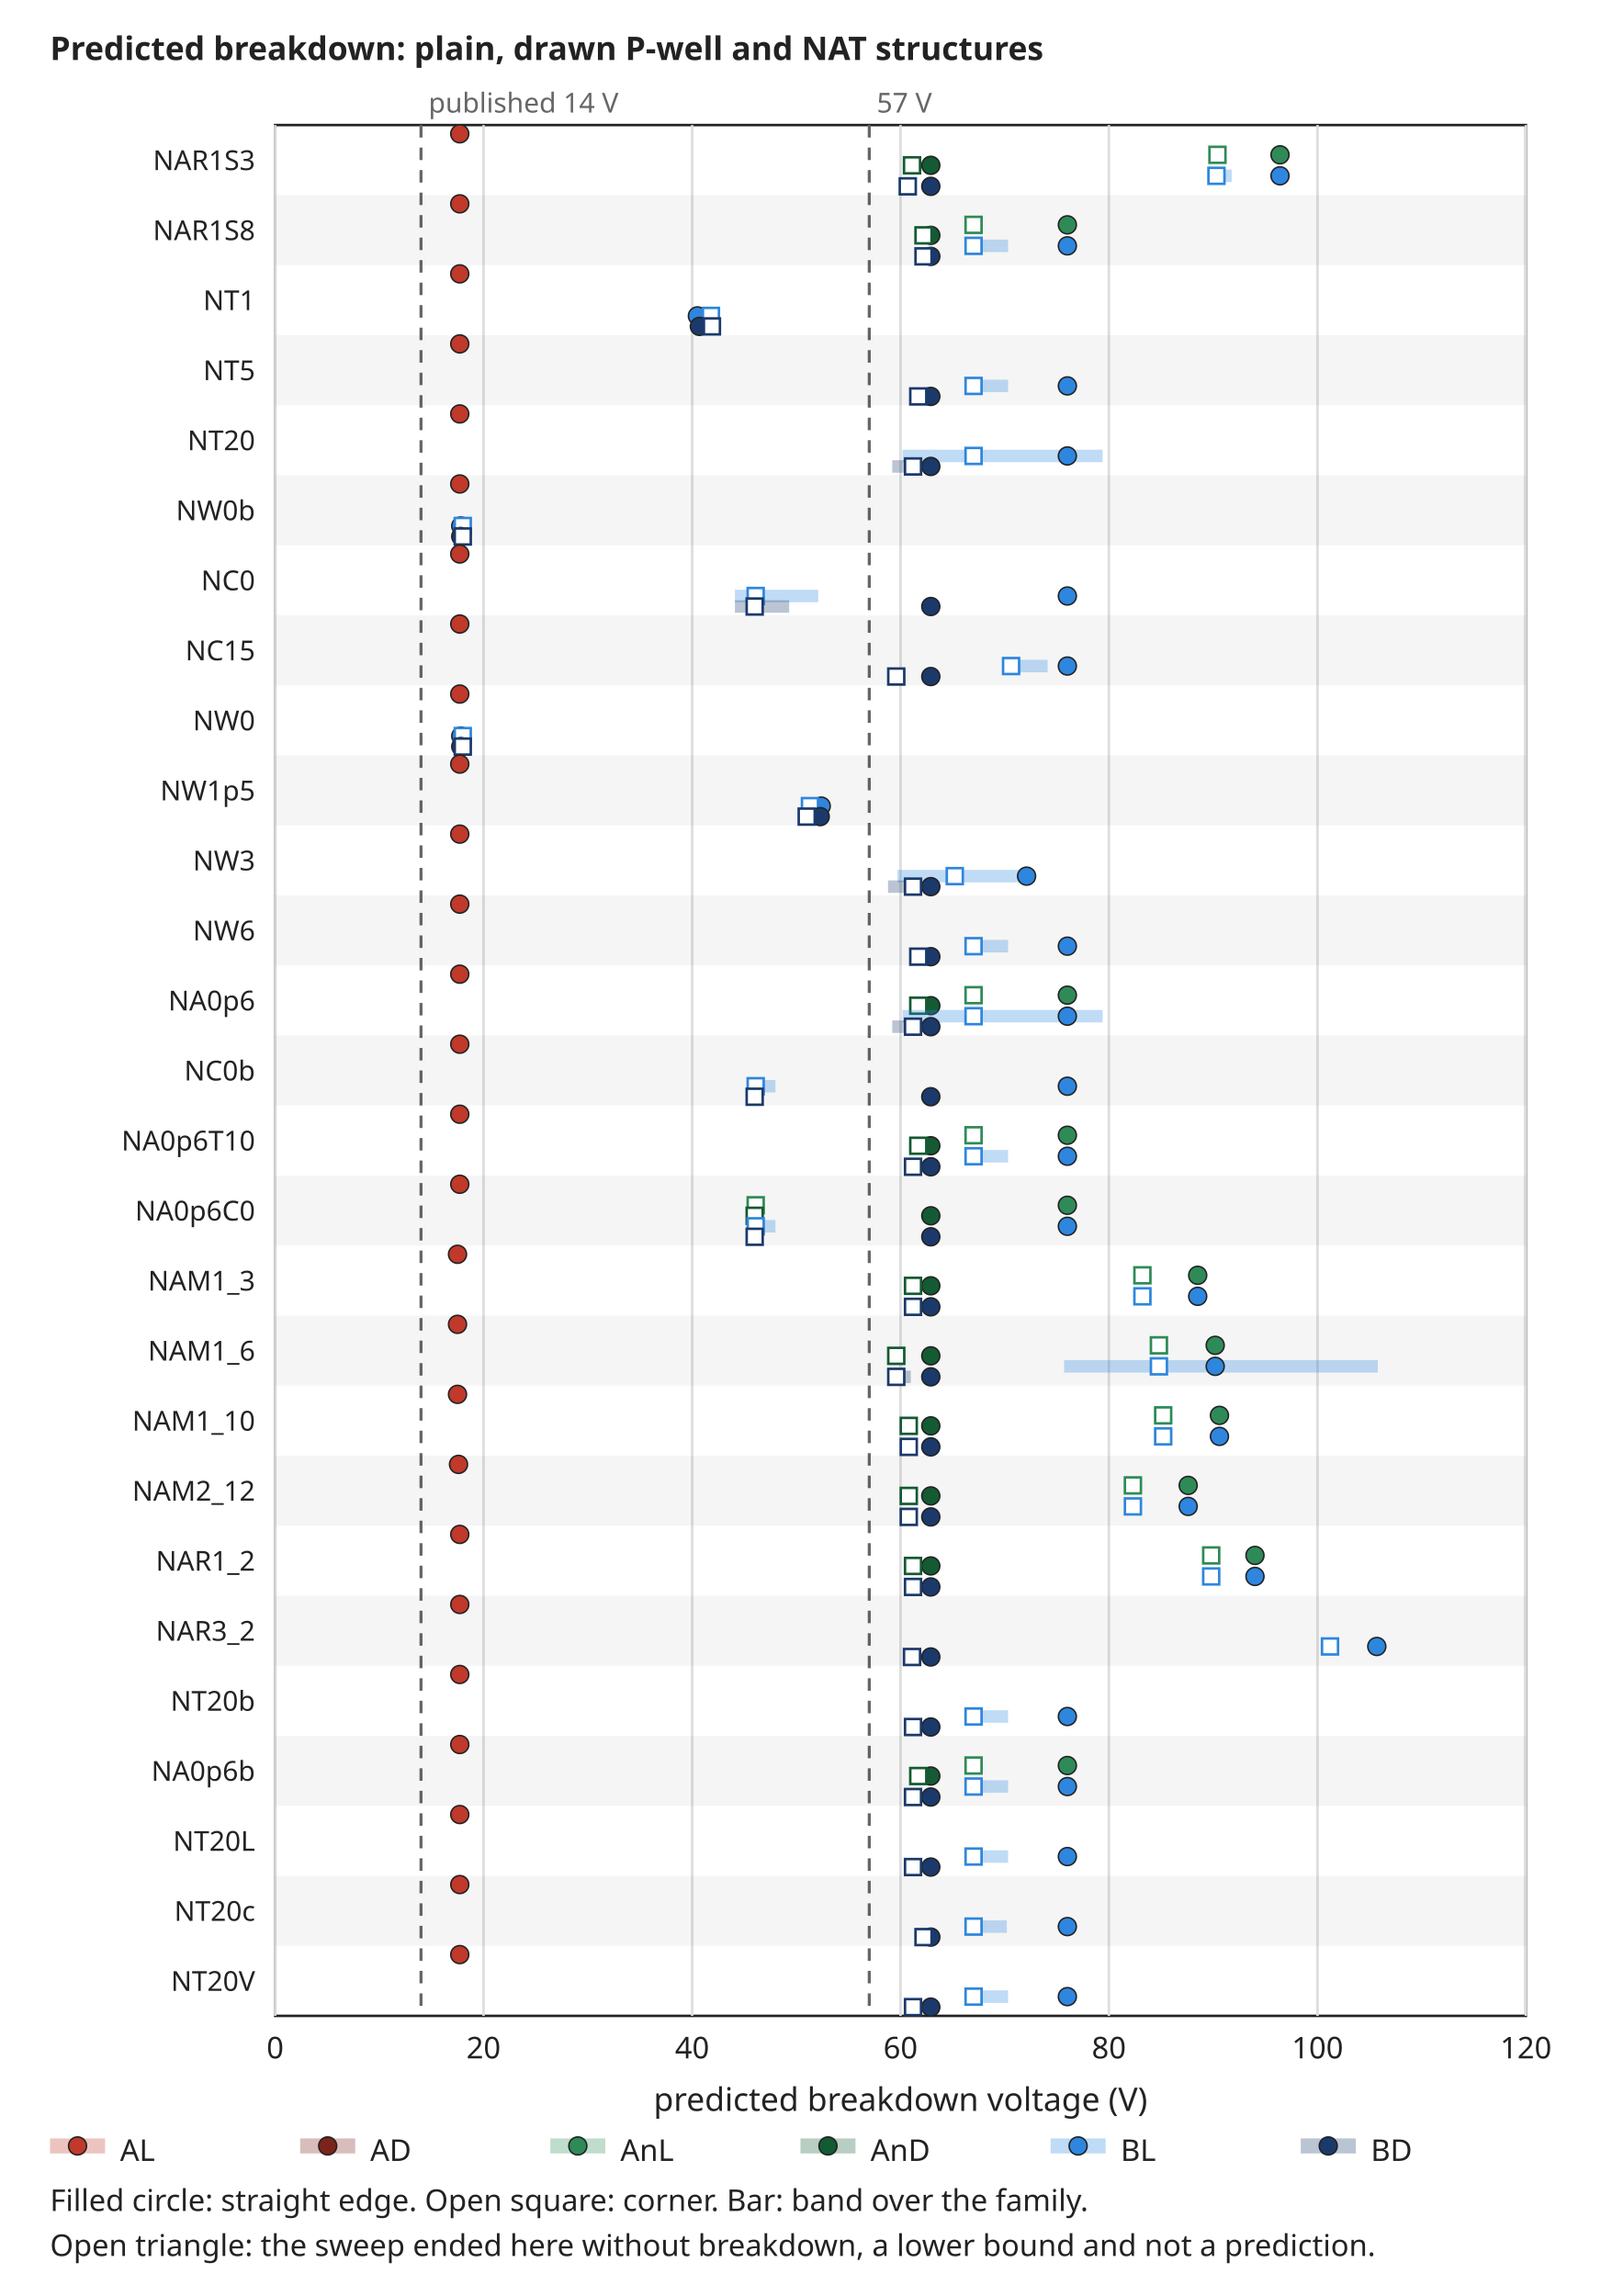
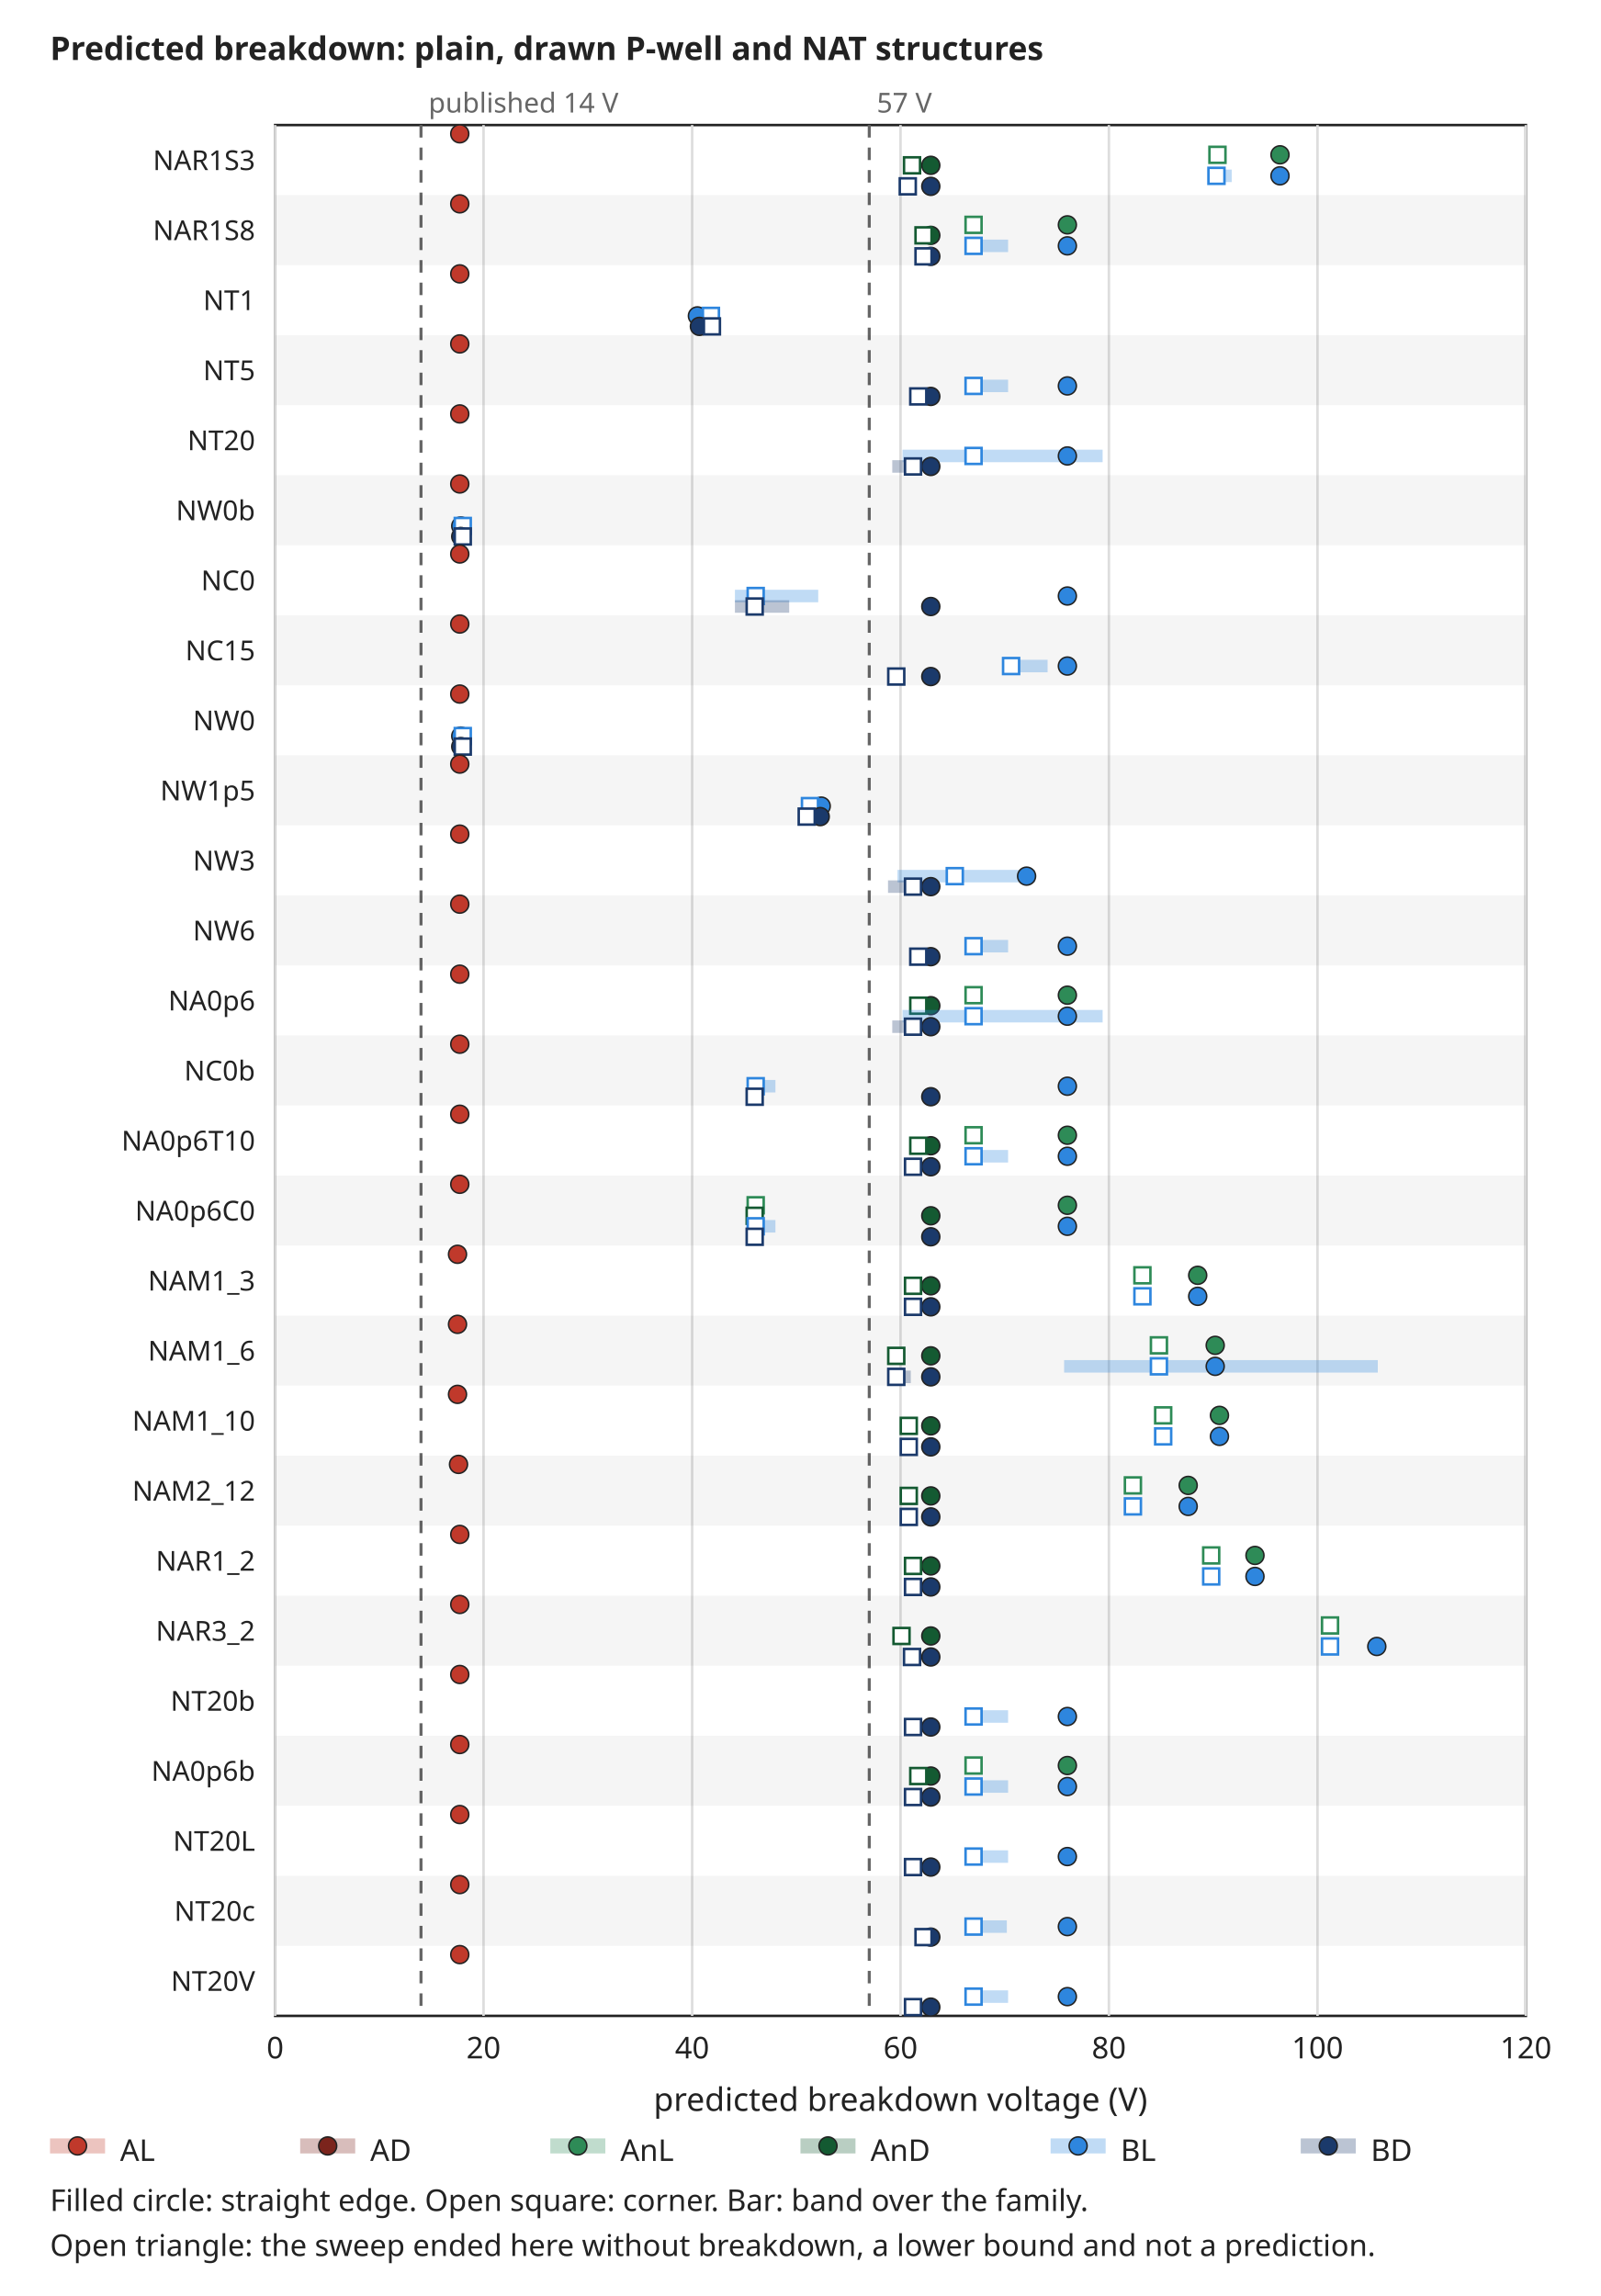
<svg xmlns="http://www.w3.org/2000/svg" width="640" height="918" viewBox="0 0 640 918" font-family="sans-serif" font-size="13">
  <rect width="640" height="918" fill="white" />
  <text x="20" y="24" text-anchor="start" font-size="13" font-weight="bold" fill="#222222">Predicted breakdown: plain, drawn P-well and NAT structures</text>
  <rect x="110" y="50" width="500" height="756" rx="0" fill="none" stroke="#222222" />
  <line x1="110.0" y1="50" x2="110.0" y2="806" stroke="#dddddd" stroke-width="1" />
  <text x="110.0" y="823" text-anchor="middle" font-size="12" font-weight="normal" fill="#222222">0</text>
  <line x1="193.3" y1="50" x2="193.3" y2="806" stroke="#dddddd" stroke-width="1" />
  <text x="193.3" y="823" text-anchor="middle" font-size="12" font-weight="normal" fill="#222222">20</text>
  <line x1="276.7" y1="50" x2="276.7" y2="806" stroke="#dddddd" stroke-width="1" />
  <text x="276.7" y="823" text-anchor="middle" font-size="12" font-weight="normal" fill="#222222">40</text>
  <line x1="360.0" y1="50" x2="360.0" y2="806" stroke="#dddddd" stroke-width="1" />
  <text x="360.0" y="823" text-anchor="middle" font-size="12" font-weight="normal" fill="#222222">60</text>
  <line x1="443.3" y1="50" x2="443.3" y2="806" stroke="#dddddd" stroke-width="1" />
  <text x="443.3" y="823" text-anchor="middle" font-size="12" font-weight="normal" fill="#222222">80</text>
  <line x1="526.7" y1="50" x2="526.7" y2="806" stroke="#dddddd" stroke-width="1" />
  <text x="526.7" y="823" text-anchor="middle" font-size="12" font-weight="normal" fill="#222222">100</text>
  <line x1="610.0" y1="50" x2="610.0" y2="806" stroke="#dddddd" stroke-width="1" />
  <text x="610.0" y="823" text-anchor="middle" font-size="12" font-weight="normal" fill="#222222">120</text>
  <text x="360.0" y="844" text-anchor="middle" font-size="13" font-weight="normal" fill="#222222">predicted breakdown voltage (V)</text>
  <text x="60" y="428.0" text-anchor="middle" font-size="13" font-weight="normal" fill="#222222" transform="rotate(-90 60 428.0)" />
  <line x1="168.3" y1="50" x2="168.3" y2="806" stroke="#666666" stroke-width="1.2" stroke-dasharray="5 4" />
  <text x="171.3" y="45" text-anchor="start" font-size="11" font-weight="normal" fill="#666666">published 14 V</text>
  <line x1="347.5" y1="50" x2="347.5" y2="806" stroke="#666666" stroke-width="1.2" stroke-dasharray="5 4" />
  <text x="350.5" y="45" text-anchor="start" font-size="11" font-weight="normal" fill="#666666">57 V</text>
  <text x="102" y="68.0" text-anchor="end" font-size="11" font-weight="normal" fill="#222222">NAR1S3</text>
  <rect x="183.8" y="51.0" width="1" height="5" rx="0" fill="#c0392b" stroke="none" fill-opacity="0.3" />
  <circle cx="183.8" cy="53.5" r="3.6" fill="#c0392b" stroke="#222222" stroke-width="0.6" />
  <rect x="486.7" y="59.4" width="1" height="5" rx="0" fill="#2e8b57" stroke="none" fill-opacity="0.3" />
  <circle cx="511.7" cy="61.9" r="3.6" fill="#2e8b57" stroke="#222222" stroke-width="0.6" />
  <rect x="483.5" y="58.7" width="6.4" height="6.4" rx="0" fill="white" stroke="#2e8b57" />
  <rect x="364.6" y="63.6" width="1" height="5" rx="0" fill="#145a32" stroke="none" fill-opacity="0.3" />
  <circle cx="372.1" cy="66.1" r="3.6" fill="#145a32" stroke="#222222" stroke-width="0.6" />
  <rect x="361.4" y="62.9" width="6.4" height="6.4" rx="0" fill="white" stroke="#145a32" />
  <rect x="486.2" y="67.8" width="6.2" height="5" rx="0" fill="#2e86de" stroke="none" fill-opacity="0.3" />
  <circle cx="511.7" cy="70.3" r="3.6" fill="#2e86de" stroke="#222222" stroke-width="0.6" />
  <rect x="483.1" y="67.1" width="6.4" height="6.4" rx="0" fill="white" stroke="#2e86de" />
  <rect x="362.9" y="72.0" width="1" height="5" rx="0" fill="#1b3a6b" stroke="none" fill-opacity="0.3" />
  <circle cx="372.1" cy="74.5" r="3.6" fill="#1b3a6b" stroke="#222222" stroke-width="0.6" />
  <rect x="359.7" y="71.3" width="6.4" height="6.4" rx="0" fill="white" stroke="#1b3a6b" />
  <rect x="110" y="78.0" width="500" height="28" rx="0" fill="#000000" stroke="none" fill-opacity="0.04" />
  <text x="102" y="96.0" text-anchor="end" font-size="11" font-weight="normal" fill="#222222">NAR1S8</text>
  <rect x="183.8" y="79.0" width="1" height="5" rx="0" fill="#c0392b" stroke="none" fill-opacity="0.3" />
  <circle cx="183.8" cy="81.5" r="3.6" fill="#c0392b" stroke="#222222" stroke-width="0.6" />
  <rect x="389.2" y="87.4" width="1" height="5" rx="0" fill="#2e8b57" stroke="none" fill-opacity="0.3" />
  <circle cx="426.7" cy="89.9" r="3.6" fill="#2e8b57" stroke="#222222" stroke-width="0.6" />
  <rect x="386.0" y="86.7" width="6.4" height="6.4" rx="0" fill="white" stroke="#2e8b57" />
  <rect x="369.2" y="91.6" width="1" height="5" rx="0" fill="#145a32" stroke="none" fill-opacity="0.3" />
  <circle cx="372.1" cy="94.1" r="3.6" fill="#145a32" stroke="#222222" stroke-width="0.6" />
  <rect x="366.0" y="90.9" width="6.4" height="6.4" rx="0" fill="white" stroke="#145a32" />
  <rect x="389.2" y="95.8" width="13.8" height="5" rx="0" fill="#2e86de" stroke="none" fill-opacity="0.3" />
  <circle cx="426.7" cy="98.3" r="3.6" fill="#2e86de" stroke="#222222" stroke-width="0.6" />
  <rect x="386.0" y="95.1" width="6.4" height="6.4" rx="0" fill="white" stroke="#2e86de" />
  <rect x="369.2" y="100.0" width="1" height="5" rx="0" fill="#1b3a6b" stroke="none" fill-opacity="0.3" />
  <circle cx="372.1" cy="102.5" r="3.6" fill="#1b3a6b" stroke="#222222" stroke-width="0.6" />
  <rect x="366.0" y="99.3" width="6.4" height="6.4" rx="0" fill="white" stroke="#1b3a6b" />
  <text x="102" y="124.0" text-anchor="end" font-size="11" font-weight="normal" fill="#222222">NT1</text>
  <rect x="183.8" y="107.0" width="1" height="5" rx="0" fill="#c0392b" stroke="none" fill-opacity="0.3" />
  <circle cx="183.8" cy="109.5" r="3.6" fill="#c0392b" stroke="#222222" stroke-width="0.6" />
  <rect x="275.8" y="123.8" width="2.9" height="5" rx="0" fill="#2e86de" stroke="none" fill-opacity="0.3" />
  <circle cx="278.8" cy="126.3" r="3.6" fill="#2e86de" stroke="#222222" stroke-width="0.6" />
  <rect x="281.0" y="123.1" width="6.4" height="6.4" rx="0" fill="white" stroke="#2e86de" />
  <rect x="279.6" y="128.0" width="1" height="5" rx="0" fill="#1b3a6b" stroke="none" fill-opacity="0.3" />
  <circle cx="279.6" cy="130.5" r="3.6" fill="#1b3a6b" stroke="#222222" stroke-width="0.6" />
  <rect x="281.4" y="127.3" width="6.4" height="6.4" rx="0" fill="white" stroke="#1b3a6b" />
  <rect x="110" y="134.0" width="500" height="28" rx="0" fill="#000000" stroke="none" fill-opacity="0.04" />
  <text x="102" y="152.0" text-anchor="end" font-size="11" font-weight="normal" fill="#222222">NT5</text>
  <rect x="183.8" y="135.0" width="1" height="5" rx="0" fill="#c0392b" stroke="none" fill-opacity="0.3" />
  <circle cx="183.8" cy="137.5" r="3.6" fill="#c0392b" stroke="#222222" stroke-width="0.6" />
  <rect x="389.2" y="151.8" width="13.8" height="5" rx="0" fill="#2e86de" stroke="none" fill-opacity="0.3" />
  <circle cx="426.7" cy="154.3" r="3.6" fill="#2e86de" stroke="#222222" stroke-width="0.6" />
  <rect x="386.0" y="151.1" width="6.4" height="6.4" rx="0" fill="white" stroke="#2e86de" />
  <rect x="367.1" y="156.0" width="1" height="5" rx="0" fill="#1b3a6b" stroke="none" fill-opacity="0.3" />
  <circle cx="372.1" cy="158.5" r="3.6" fill="#1b3a6b" stroke="#222222" stroke-width="0.6" />
  <rect x="363.9" y="155.3" width="6.4" height="6.4" rx="0" fill="white" stroke="#1b3a6b" />
  <text x="102" y="180.0" text-anchor="end" font-size="11" font-weight="normal" fill="#222222">NT20</text>
  <rect x="183.8" y="163.0" width="1" height="5" rx="0" fill="#c0392b" stroke="none" fill-opacity="0.3" />
  <circle cx="183.8" cy="165.5" r="3.6" fill="#c0392b" stroke="#222222" stroke-width="0.6" />
  <rect x="360.8" y="179.8" width="80.0" height="5" rx="0" fill="#2e86de" stroke="none" fill-opacity="0.3" />
  <circle cx="426.7" cy="182.3" r="3.6" fill="#2e86de" stroke="#222222" stroke-width="0.6" />
  <rect x="386.0" y="179.1" width="6.4" height="6.4" rx="0" fill="white" stroke="#2e86de" />
  <rect x="356.7" y="184.0" width="8.3" height="5" rx="0" fill="#1b3a6b" stroke="none" fill-opacity="0.3" />
  <circle cx="372.1" cy="186.5" r="3.6" fill="#1b3a6b" stroke="#222222" stroke-width="0.6" />
  <rect x="361.8" y="183.3" width="6.4" height="6.4" rx="0" fill="white" stroke="#1b3a6b" />
  <rect x="110" y="190.0" width="500" height="28" rx="0" fill="#000000" stroke="none" fill-opacity="0.04" />
  <text x="102" y="208.0" text-anchor="end" font-size="11" font-weight="normal" fill="#222222">NW0b</text>
  <rect x="183.8" y="191.0" width="1" height="5" rx="0" fill="#c0392b" stroke="none" fill-opacity="0.3" />
  <circle cx="183.8" cy="193.5" r="3.6" fill="#c0392b" stroke="#222222" stroke-width="0.6" />
  <rect x="183.8" y="207.8" width="1" height="5" rx="0" fill="#2e86de" stroke="none" fill-opacity="0.3" />
  <circle cx="184.2" cy="210.3" r="3.6" fill="#2e86de" stroke="#222222" stroke-width="0.6" />
  <rect x="181.8" y="207.1" width="6.4" height="6.4" rx="0" fill="white" stroke="#2e86de" />
  <rect x="184.2" y="212.0" width="1" height="5" rx="0" fill="#1b3a6b" stroke="none" fill-opacity="0.3" />
  <circle cx="184.2" cy="214.5" r="3.6" fill="#1b3a6b" stroke="#222222" stroke-width="0.6" />
  <rect x="181.8" y="211.3" width="6.4" height="6.4" rx="0" fill="white" stroke="#1b3a6b" />
  <text x="102" y="236.0" text-anchor="end" font-size="11" font-weight="normal" fill="#222222">NC0</text>
  <rect x="183.8" y="219.0" width="1" height="5" rx="0" fill="#c0392b" stroke="none" fill-opacity="0.3" />
  <circle cx="183.8" cy="221.5" r="3.6" fill="#c0392b" stroke="#222222" stroke-width="0.6" />
  <rect x="293.8" y="235.8" width="33.3" height="5" rx="0" fill="#2e86de" stroke="none" fill-opacity="0.3" />
  <circle cx="426.7" cy="238.3" r="3.6" fill="#2e86de" stroke="#222222" stroke-width="0.6" />
  <rect x="298.9" y="235.1" width="6.4" height="6.4" rx="0" fill="white" stroke="#2e86de" />
  <rect x="293.8" y="240.0" width="21.7" height="5" rx="0" fill="#1b3a6b" stroke="none" fill-opacity="0.3" />
  <circle cx="372.1" cy="242.5" r="3.6" fill="#1b3a6b" stroke="#222222" stroke-width="0.6" />
  <rect x="298.5" y="239.3" width="6.4" height="6.4" rx="0" fill="white" stroke="#1b3a6b" />
  <rect x="110" y="246.0" width="500" height="28" rx="0" fill="#000000" stroke="none" fill-opacity="0.04" />
  <text x="102" y="264.0" text-anchor="end" font-size="11" font-weight="normal" fill="#222222">NC15</text>
  <rect x="183.8" y="247.0" width="1" height="5" rx="0" fill="#c0392b" stroke="none" fill-opacity="0.3" />
  <circle cx="183.8" cy="249.5" r="3.6" fill="#c0392b" stroke="#222222" stroke-width="0.6" />
  <rect x="404.2" y="263.8" width="14.6" height="5" rx="0" fill="#2e86de" stroke="none" fill-opacity="0.3" />
  <circle cx="426.7" cy="266.3" r="3.6" fill="#2e86de" stroke="#222222" stroke-width="0.6" />
  <rect x="401.0" y="263.1" width="6.4" height="6.4" rx="0" fill="white" stroke="#2e86de" />
  <rect x="358.3" y="268.0" width="1" height="5" rx="0" fill="#1b3a6b" stroke="none" fill-opacity="0.3" />
  <circle cx="372.1" cy="270.5" r="3.6" fill="#1b3a6b" stroke="#222222" stroke-width="0.6" />
  <rect x="355.1" y="267.3" width="6.4" height="6.4" rx="0" fill="white" stroke="#1b3a6b" />
  <text x="102" y="292.0" text-anchor="end" font-size="11" font-weight="normal" fill="#222222">NW0</text>
  <rect x="183.8" y="275.0" width="1" height="5" rx="0" fill="#c0392b" stroke="none" fill-opacity="0.3" />
  <circle cx="183.8" cy="277.5" r="3.6" fill="#c0392b" stroke="#222222" stroke-width="0.6" />
  <rect x="183.8" y="291.8" width="1" height="5" rx="0" fill="#2e86de" stroke="none" fill-opacity="0.3" />
  <circle cx="184.2" cy="294.3" r="3.6" fill="#2e86de" stroke="#222222" stroke-width="0.6" />
  <rect x="181.8" y="291.1" width="6.4" height="6.4" rx="0" fill="white" stroke="#2e86de" />
  <rect x="184.2" y="296.0" width="1" height="5" rx="0" fill="#1b3a6b" stroke="none" fill-opacity="0.3" />
  <circle cx="184.2" cy="298.5" r="3.6" fill="#1b3a6b" stroke="#222222" stroke-width="0.6" />
  <rect x="181.8" y="295.3" width="6.4" height="6.4" rx="0" fill="white" stroke="#1b3a6b" />
  <rect x="110" y="302.0" width="500" height="28" rx="0" fill="#000000" stroke="none" fill-opacity="0.04" />
  <text x="102" y="320.0" text-anchor="end" font-size="11" font-weight="normal" fill="#222222">NW1p5</text>
  <rect x="183.8" y="303.0" width="1" height="5" rx="0" fill="#c0392b" stroke="none" fill-opacity="0.3" />
  <circle cx="183.8" cy="305.5" r="3.6" fill="#c0392b" stroke="#222222" stroke-width="0.6" />
  <rect x="323.8" y="319.8" width="2.5" height="5" rx="0" fill="#2e86de" stroke="none" fill-opacity="0.3" />
  <circle cx="328.3" cy="322.3" r="3.6" fill="#2e86de" stroke="#222222" stroke-width="0.6" />
  <rect x="320.6" y="319.1" width="6.4" height="6.4" rx="0" fill="white" stroke="#2e86de" />
  <rect x="322.5" y="324.0" width="1" height="5" rx="0" fill="#1b3a6b" stroke="none" fill-opacity="0.3" />
  <circle cx="327.9" cy="326.5" r="3.6" fill="#1b3a6b" stroke="#222222" stroke-width="0.6" />
  <rect x="319.3" y="323.3" width="6.4" height="6.4" rx="0" fill="white" stroke="#1b3a6b" />
  <text x="102" y="348.0" text-anchor="end" font-size="11" font-weight="normal" fill="#222222">NW3</text>
  <rect x="183.8" y="331.0" width="1" height="5" rx="0" fill="#c0392b" stroke="none" fill-opacity="0.3" />
  <circle cx="183.8" cy="333.5" r="3.6" fill="#c0392b" stroke="#222222" stroke-width="0.6" />
  <rect x="358.8" y="347.8" width="55.0" height="5" rx="0" fill="#2e86de" stroke="none" fill-opacity="0.3" />
  <circle cx="410.4" cy="350.3" r="3.6" fill="#2e86de" stroke="#222222" stroke-width="0.6" />
  <rect x="378.5" y="347.1" width="6.4" height="6.4" rx="0" fill="white" stroke="#2e86de" />
  <rect x="355.0" y="352.0" width="10.0" height="5" rx="0" fill="#1b3a6b" stroke="none" fill-opacity="0.3" />
  <circle cx="372.1" cy="354.5" r="3.6" fill="#1b3a6b" stroke="#222222" stroke-width="0.6" />
  <rect x="361.8" y="351.3" width="6.4" height="6.4" rx="0" fill="white" stroke="#1b3a6b" />
  <rect x="110" y="358.0" width="500" height="28" rx="0" fill="#000000" stroke="none" fill-opacity="0.04" />
  <text x="102" y="376.0" text-anchor="end" font-size="11" font-weight="normal" fill="#222222">NW6</text>
  <rect x="183.8" y="359.0" width="1" height="5" rx="0" fill="#c0392b" stroke="none" fill-opacity="0.3" />
  <circle cx="183.8" cy="361.5" r="3.6" fill="#c0392b" stroke="#222222" stroke-width="0.6" />
  <rect x="389.2" y="375.8" width="13.8" height="5" rx="0" fill="#2e86de" stroke="none" fill-opacity="0.3" />
  <circle cx="426.7" cy="378.3" r="3.6" fill="#2e86de" stroke="#222222" stroke-width="0.6" />
  <rect x="386.0" y="375.1" width="6.4" height="6.4" rx="0" fill="white" stroke="#2e86de" />
  <rect x="367.1" y="380.0" width="1" height="5" rx="0" fill="#1b3a6b" stroke="none" fill-opacity="0.3" />
  <circle cx="372.1" cy="382.5" r="3.6" fill="#1b3a6b" stroke="#222222" stroke-width="0.6" />
  <rect x="363.9" y="379.3" width="6.4" height="6.4" rx="0" fill="white" stroke="#1b3a6b" />
  <text x="102" y="404.0" text-anchor="end" font-size="11" font-weight="normal" fill="#222222">NA0p6</text>
  <rect x="183.8" y="387.0" width="1" height="5" rx="0" fill="#c0392b" stroke="none" fill-opacity="0.3" />
  <circle cx="183.8" cy="389.5" r="3.6" fill="#c0392b" stroke="#222222" stroke-width="0.6" />
  <rect x="389.2" y="395.4" width="1" height="5" rx="0" fill="#2e8b57" stroke="none" fill-opacity="0.3" />
  <circle cx="426.7" cy="397.9" r="3.6" fill="#2e8b57" stroke="#222222" stroke-width="0.6" />
  <rect x="386.0" y="394.7" width="6.4" height="6.4" rx="0" fill="white" stroke="#2e8b57" />
  <rect x="367.1" y="399.6" width="1" height="5" rx="0" fill="#145a32" stroke="none" fill-opacity="0.3" />
  <circle cx="372.1" cy="402.1" r="3.6" fill="#145a32" stroke="#222222" stroke-width="0.6" />
  <rect x="363.9" y="398.9" width="6.4" height="6.4" rx="0" fill="white" stroke="#145a32" />
  <rect x="360.8" y="403.8" width="80.0" height="5" rx="0" fill="#2e86de" stroke="none" fill-opacity="0.3" />
  <circle cx="426.7" cy="406.3" r="3.6" fill="#2e86de" stroke="#222222" stroke-width="0.6" />
  <rect x="386.0" y="403.1" width="6.4" height="6.4" rx="0" fill="white" stroke="#2e86de" />
  <rect x="356.7" y="408.0" width="8.3" height="5" rx="0" fill="#1b3a6b" stroke="none" fill-opacity="0.3" />
  <circle cx="372.1" cy="410.5" r="3.6" fill="#1b3a6b" stroke="#222222" stroke-width="0.6" />
  <rect x="361.8" y="407.3" width="6.4" height="6.4" rx="0" fill="white" stroke="#1b3a6b" />
  <rect x="110" y="414.0" width="500" height="28" rx="0" fill="#000000" stroke="none" fill-opacity="0.04" />
  <text x="102" y="432.0" text-anchor="end" font-size="11" font-weight="normal" fill="#222222">NC0b</text>
  <rect x="183.8" y="415.0" width="1" height="5" rx="0" fill="#c0392b" stroke="none" fill-opacity="0.3" />
  <circle cx="183.8" cy="417.5" r="3.6" fill="#c0392b" stroke="#222222" stroke-width="0.6" />
  <rect x="302.1" y="431.8" width="7.9" height="5" rx="0" fill="#2e86de" stroke="none" fill-opacity="0.3" />
  <circle cx="426.7" cy="434.3" r="3.6" fill="#2e86de" stroke="#222222" stroke-width="0.6" />
  <rect x="298.9" y="431.1" width="6.4" height="6.4" rx="0" fill="white" stroke="#2e86de" />
  <rect x="301.7" y="436.0" width="1" height="5" rx="0" fill="#1b3a6b" stroke="none" fill-opacity="0.3" />
  <circle cx="372.1" cy="438.5" r="3.6" fill="#1b3a6b" stroke="#222222" stroke-width="0.6" />
  <rect x="298.5" y="435.3" width="6.4" height="6.4" rx="0" fill="white" stroke="#1b3a6b" />
  <text x="102" y="460.0" text-anchor="end" font-size="11" font-weight="normal" fill="#222222">NA0p6T10</text>
  <rect x="183.8" y="443.0" width="1" height="5" rx="0" fill="#c0392b" stroke="none" fill-opacity="0.3" />
  <circle cx="183.8" cy="445.5" r="3.6" fill="#c0392b" stroke="#222222" stroke-width="0.6" />
  <rect x="389.2" y="451.4" width="1" height="5" rx="0" fill="#2e8b57" stroke="none" fill-opacity="0.3" />
  <circle cx="426.7" cy="453.9" r="3.6" fill="#2e8b57" stroke="#222222" stroke-width="0.6" />
  <rect x="386.0" y="450.7" width="6.4" height="6.4" rx="0" fill="white" stroke="#2e8b57" />
  <rect x="367.1" y="455.6" width="1" height="5" rx="0" fill="#145a32" stroke="none" fill-opacity="0.3" />
  <circle cx="372.1" cy="458.1" r="3.6" fill="#145a32" stroke="#222222" stroke-width="0.6" />
  <rect x="363.9" y="454.9" width="6.4" height="6.4" rx="0" fill="white" stroke="#145a32" />
  <rect x="389.2" y="459.8" width="13.8" height="5" rx="0" fill="#2e86de" stroke="none" fill-opacity="0.3" />
  <circle cx="426.7" cy="462.3" r="3.6" fill="#2e86de" stroke="#222222" stroke-width="0.6" />
  <rect x="386.0" y="459.1" width="6.4" height="6.4" rx="0" fill="white" stroke="#2e86de" />
  <rect x="365.0" y="464.0" width="1" height="5" rx="0" fill="#1b3a6b" stroke="none" fill-opacity="0.3" />
  <circle cx="372.1" cy="466.5" r="3.6" fill="#1b3a6b" stroke="#222222" stroke-width="0.6" />
  <rect x="361.8" y="463.3" width="6.4" height="6.4" rx="0" fill="white" stroke="#1b3a6b" />
  <rect x="110" y="470.0" width="500" height="28" rx="0" fill="#000000" stroke="none" fill-opacity="0.04" />
  <text x="102" y="488.0" text-anchor="end" font-size="11" font-weight="normal" fill="#222222">NA0p6C0</text>
  <rect x="183.8" y="471.0" width="1" height="5" rx="0" fill="#c0392b" stroke="none" fill-opacity="0.3" />
  <circle cx="183.8" cy="473.5" r="3.6" fill="#c0392b" stroke="#222222" stroke-width="0.6" />
  <rect x="302.1" y="479.4" width="1" height="5" rx="0" fill="#2e8b57" stroke="none" fill-opacity="0.3" />
  <circle cx="426.7" cy="481.9" r="3.6" fill="#2e8b57" stroke="#222222" stroke-width="0.6" />
  <rect x="298.9" y="478.7" width="6.4" height="6.4" rx="0" fill="white" stroke="#2e8b57" />
  <rect x="301.7" y="483.6" width="1" height="5" rx="0" fill="#145a32" stroke="none" fill-opacity="0.3" />
  <circle cx="372.1" cy="486.1" r="3.6" fill="#145a32" stroke="#222222" stroke-width="0.6" />
  <rect x="298.5" y="482.9" width="6.4" height="6.4" rx="0" fill="white" stroke="#145a32" />
  <rect x="302.1" y="487.8" width="7.9" height="5" rx="0" fill="#2e86de" stroke="none" fill-opacity="0.3" />
  <circle cx="426.7" cy="490.3" r="3.6" fill="#2e86de" stroke="#222222" stroke-width="0.6" />
  <rect x="298.9" y="487.1" width="6.4" height="6.4" rx="0" fill="white" stroke="#2e86de" />
  <rect x="301.7" y="492.0" width="1" height="5" rx="0" fill="#1b3a6b" stroke="none" fill-opacity="0.3" />
  <circle cx="372.1" cy="494.5" r="3.6" fill="#1b3a6b" stroke="#222222" stroke-width="0.6" />
  <rect x="298.5" y="491.3" width="6.4" height="6.4" rx="0" fill="white" stroke="#1b3a6b" />
  <text x="102" y="516.0" text-anchor="end" font-size="11" font-weight="normal" fill="#222222">NAM1_3</text>
  <rect x="182.9" y="499.0" width="1" height="5" rx="0" fill="#c0392b" stroke="none" fill-opacity="0.3" />
  <circle cx="182.9" cy="501.5" r="3.6" fill="#c0392b" stroke="#222222" stroke-width="0.6" />
  <rect x="456.7" y="507.4" width="1" height="5" rx="0" fill="#2e8b57" stroke="none" fill-opacity="0.3" />
  <circle cx="478.8" cy="509.9" r="3.6" fill="#2e8b57" stroke="#222222" stroke-width="0.6" />
  <rect x="453.5" y="506.7" width="6.4" height="6.4" rx="0" fill="white" stroke="#2e8b57" />
  <rect x="365.0" y="511.6" width="1" height="5" rx="0" fill="#145a32" stroke="none" fill-opacity="0.3" />
  <circle cx="372.1" cy="514.1" r="3.6" fill="#145a32" stroke="#222222" stroke-width="0.6" />
  <rect x="361.8" y="510.9" width="6.4" height="6.4" rx="0" fill="white" stroke="#145a32" />
  <rect x="456.7" y="515.8" width="2.1" height="5" rx="0" fill="#2e86de" stroke="none" fill-opacity="0.3" />
  <circle cx="478.8" cy="518.3" r="3.6" fill="#2e86de" stroke="#222222" stroke-width="0.6" />
  <rect x="453.5" y="515.1" width="6.4" height="6.4" rx="0" fill="white" stroke="#2e86de" />
  <rect x="365.0" y="520.0" width="1" height="5" rx="0" fill="#1b3a6b" stroke="none" fill-opacity="0.3" />
  <circle cx="372.1" cy="522.5" r="3.6" fill="#1b3a6b" stroke="#222222" stroke-width="0.6" />
  <rect x="361.8" y="519.3" width="6.4" height="6.4" rx="0" fill="white" stroke="#1b3a6b" />
  <rect x="110" y="526.0" width="500" height="28" rx="0" fill="#000000" stroke="none" fill-opacity="0.04" />
  <text x="102" y="544.0" text-anchor="end" font-size="11" font-weight="normal" fill="#222222">NAM1_6</text>
  <rect x="182.9" y="527.0" width="1" height="5" rx="0" fill="#c0392b" stroke="none" fill-opacity="0.3" />
  <circle cx="182.9" cy="529.5" r="3.6" fill="#c0392b" stroke="#222222" stroke-width="0.6" />
  <rect x="463.3" y="535.4" width="1" height="5" rx="0" fill="#2e8b57" stroke="none" fill-opacity="0.3" />
  <circle cx="485.8" cy="537.9" r="3.6" fill="#2e8b57" stroke="#222222" stroke-width="0.6" />
  <rect x="460.1" y="534.7" width="6.4" height="6.4" rx="0" fill="white" stroke="#2e8b57" />
  <rect x="358.3" y="539.6" width="1" height="5" rx="0" fill="#145a32" stroke="none" fill-opacity="0.3" />
  <circle cx="372.1" cy="542.1" r="3.6" fill="#145a32" stroke="#222222" stroke-width="0.6" />
  <rect x="355.1" y="538.9" width="6.4" height="6.4" rx="0" fill="white" stroke="#145a32" />
  <rect x="425.4" y="543.8" width="125.4" height="5" rx="0" fill="#2e86de" stroke="none" fill-opacity="0.3" />
  <circle cx="485.8" cy="546.3" r="3.6" fill="#2e86de" stroke="#222222" stroke-width="0.6" />
  <rect x="460.1" y="543.1" width="6.4" height="6.4" rx="0" fill="white" stroke="#2e86de" />
  <rect x="357.9" y="548.0" width="6.2" height="5" rx="0" fill="#1b3a6b" stroke="none" fill-opacity="0.3" />
  <circle cx="372.1" cy="550.5" r="3.6" fill="#1b3a6b" stroke="#222222" stroke-width="0.6" />
  <rect x="355.1" y="547.3" width="6.4" height="6.4" rx="0" fill="white" stroke="#1b3a6b" />
  <text x="102" y="572.0" text-anchor="end" font-size="11" font-weight="normal" fill="#222222">NAM1_10</text>
  <rect x="182.9" y="555.0" width="1" height="5" rx="0" fill="#c0392b" stroke="none" fill-opacity="0.3" />
  <circle cx="182.9" cy="557.5" r="3.6" fill="#c0392b" stroke="#222222" stroke-width="0.6" />
  <rect x="465.0" y="563.4" width="1" height="5" rx="0" fill="#2e8b57" stroke="none" fill-opacity="0.3" />
  <circle cx="487.5" cy="565.9" r="3.6" fill="#2e8b57" stroke="#222222" stroke-width="0.6" />
  <rect x="461.8" y="562.7" width="6.4" height="6.4" rx="0" fill="white" stroke="#2e8b57" />
  <rect x="363.3" y="567.6" width="1" height="5" rx="0" fill="#145a32" stroke="none" fill-opacity="0.3" />
  <circle cx="372.1" cy="570.1" r="3.6" fill="#145a32" stroke="#222222" stroke-width="0.6" />
  <rect x="360.1" y="566.9" width="6.4" height="6.4" rx="0" fill="white" stroke="#145a32" />
  <rect x="465.0" y="571.8" width="2.9" height="5" rx="0" fill="#2e86de" stroke="none" fill-opacity="0.3" />
  <circle cx="487.5" cy="574.3" r="3.6" fill="#2e86de" stroke="#222222" stroke-width="0.6" />
  <rect x="461.8" y="571.1" width="6.4" height="6.4" rx="0" fill="white" stroke="#2e86de" />
  <rect x="363.3" y="576.0" width="1" height="5" rx="0" fill="#1b3a6b" stroke="none" fill-opacity="0.3" />
  <circle cx="372.1" cy="578.5" r="3.6" fill="#1b3a6b" stroke="#222222" stroke-width="0.6" />
  <rect x="360.1" y="575.3" width="6.4" height="6.4" rx="0" fill="white" stroke="#1b3a6b" />
  <rect x="110" y="582.0" width="500" height="28" rx="0" fill="#000000" stroke="none" fill-opacity="0.04" />
  <text x="102" y="600.0" text-anchor="end" font-size="11" font-weight="normal" fill="#222222">NAM2_12</text>
  <rect x="183.3" y="583.0" width="1" height="5" rx="0" fill="#c0392b" stroke="none" fill-opacity="0.3" />
  <circle cx="183.3" cy="585.5" r="3.6" fill="#c0392b" stroke="#222222" stroke-width="0.6" />
  <rect x="452.9" y="591.4" width="1" height="5" rx="0" fill="#2e8b57" stroke="none" fill-opacity="0.3" />
  <circle cx="475.0" cy="593.9" r="3.6" fill="#2e8b57" stroke="#222222" stroke-width="0.6" />
  <rect x="449.7" y="590.7" width="6.4" height="6.4" rx="0" fill="white" stroke="#2e8b57" />
  <rect x="363.3" y="595.6" width="1" height="5" rx="0" fill="#145a32" stroke="none" fill-opacity="0.3" />
  <circle cx="372.1" cy="598.1" r="3.6" fill="#145a32" stroke="#222222" stroke-width="0.6" />
  <rect x="360.1" y="594.9" width="6.4" height="6.4" rx="0" fill="white" stroke="#145a32" />
  <rect x="452.9" y="599.8" width="2.9" height="5" rx="0" fill="#2e86de" stroke="none" fill-opacity="0.3" />
  <circle cx="475.0" cy="602.3" r="3.6" fill="#2e86de" stroke="#222222" stroke-width="0.6" />
  <rect x="449.7" y="599.1" width="6.4" height="6.4" rx="0" fill="white" stroke="#2e86de" />
  <rect x="363.3" y="604.0" width="1" height="5" rx="0" fill="#1b3a6b" stroke="none" fill-opacity="0.3" />
  <circle cx="372.1" cy="606.5" r="3.6" fill="#1b3a6b" stroke="#222222" stroke-width="0.6" />
  <rect x="360.1" y="603.3" width="6.4" height="6.4" rx="0" fill="white" stroke="#1b3a6b" />
  <text x="102" y="628.0" text-anchor="end" font-size="11" font-weight="normal" fill="#222222">NAR1_2</text>
  <rect x="183.8" y="611.0" width="1" height="5" rx="0" fill="#c0392b" stroke="none" fill-opacity="0.3" />
  <circle cx="183.8" cy="613.5" r="3.6" fill="#c0392b" stroke="#222222" stroke-width="0.6" />
  <rect x="484.2" y="619.4" width="1" height="5" rx="0" fill="#2e8b57" stroke="none" fill-opacity="0.3" />
  <circle cx="501.7" cy="621.9" r="3.6" fill="#2e8b57" stroke="#222222" stroke-width="0.6" />
  <rect x="481.0" y="618.7" width="6.4" height="6.4" rx="0" fill="white" stroke="#2e8b57" />
  <rect x="365.0" y="623.6" width="1" height="5" rx="0" fill="#145a32" stroke="none" fill-opacity="0.3" />
  <circle cx="372.1" cy="626.1" r="3.6" fill="#145a32" stroke="#222222" stroke-width="0.6" />
  <rect x="361.8" y="622.9" width="6.4" height="6.4" rx="0" fill="white" stroke="#145a32" />
  <rect x="483.3" y="627.8" width="1" height="5" rx="0" fill="#2e86de" stroke="none" fill-opacity="0.3" />
  <circle cx="501.7" cy="630.3" r="3.6" fill="#2e86de" stroke="#222222" stroke-width="0.6" />
  <rect x="481.0" y="627.1" width="6.4" height="6.4" rx="0" fill="white" stroke="#2e86de" />
  <rect x="365.0" y="632.0" width="1" height="5" rx="0" fill="#1b3a6b" stroke="none" fill-opacity="0.3" />
  <circle cx="372.1" cy="634.5" r="3.6" fill="#1b3a6b" stroke="#222222" stroke-width="0.6" />
  <rect x="361.8" y="631.3" width="6.4" height="6.4" rx="0" fill="white" stroke="#1b3a6b" />
  <rect x="110" y="638.0" width="500" height="28" rx="0" fill="#000000" stroke="none" fill-opacity="0.04" />
  <text x="102" y="656.0" text-anchor="end" font-size="11" font-weight="normal" fill="#222222">NAR3_2</text>
  <rect x="183.8" y="639.0" width="1" height="5" rx="0" fill="#c0392b" stroke="none" fill-opacity="0.3" />
  <circle cx="183.8" cy="641.5" r="3.6" fill="#c0392b" stroke="#222222" stroke-width="0.6" />
+   <rect x="528.5" y="646.7" width="6.4" height="6.4" rx="0" fill="white" stroke="#2e8b57" />
+   <rect x="360.4" y="651.6" width="1" height="5" rx="0" fill="#145a32" stroke="none" fill-opacity="0.3" />
+   <circle cx="372.1" cy="654.1" r="3.6" fill="#145a32" stroke="#222222" stroke-width="0.6" />
+   <rect x="357.2" y="650.9" width="6.4" height="6.4" rx="0" fill="white" stroke="#145a32" />
  <rect x="531.7" y="655.8" width="1" height="5" rx="0" fill="#2e86de" stroke="none" fill-opacity="0.3" />
  <circle cx="550.4" cy="658.3" r="3.6" fill="#2e86de" stroke="#222222" stroke-width="0.6" />
  <rect x="528.5" y="655.1" width="6.4" height="6.4" rx="0" fill="white" stroke="#2e86de" />
  <rect x="364.6" y="660.0" width="1" height="5" rx="0" fill="#1b3a6b" stroke="none" fill-opacity="0.3" />
  <circle cx="372.1" cy="662.5" r="3.6" fill="#1b3a6b" stroke="#222222" stroke-width="0.6" />
  <rect x="361.4" y="659.3" width="6.4" height="6.4" rx="0" fill="white" stroke="#1b3a6b" />
  <text x="102" y="684.0" text-anchor="end" font-size="11" font-weight="normal" fill="#222222">NT20b</text>
  <rect x="183.8" y="667.0" width="1" height="5" rx="0" fill="#c0392b" stroke="none" fill-opacity="0.3" />
  <circle cx="183.8" cy="669.5" r="3.6" fill="#c0392b" stroke="#222222" stroke-width="0.6" />
  <rect x="389.2" y="683.8" width="13.8" height="5" rx="0" fill="#2e86de" stroke="none" fill-opacity="0.3" />
  <circle cx="426.7" cy="686.3" r="3.6" fill="#2e86de" stroke="#222222" stroke-width="0.6" />
  <rect x="386.0" y="683.1" width="6.4" height="6.4" rx="0" fill="white" stroke="#2e86de" />
  <rect x="365.0" y="688.0" width="1" height="5" rx="0" fill="#1b3a6b" stroke="none" fill-opacity="0.3" />
  <circle cx="372.1" cy="690.5" r="3.6" fill="#1b3a6b" stroke="#222222" stroke-width="0.6" />
  <rect x="361.8" y="687.3" width="6.4" height="6.4" rx="0" fill="white" stroke="#1b3a6b" />
  <rect x="110" y="694.0" width="500" height="28" rx="0" fill="#000000" stroke="none" fill-opacity="0.04" />
  <text x="102" y="712.0" text-anchor="end" font-size="11" font-weight="normal" fill="#222222">NA0p6b</text>
  <rect x="183.8" y="695.0" width="1" height="5" rx="0" fill="#c0392b" stroke="none" fill-opacity="0.3" />
  <circle cx="183.8" cy="697.5" r="3.6" fill="#c0392b" stroke="#222222" stroke-width="0.6" />
  <rect x="389.2" y="703.4" width="1" height="5" rx="0" fill="#2e8b57" stroke="none" fill-opacity="0.3" />
  <circle cx="426.7" cy="705.9" r="3.6" fill="#2e8b57" stroke="#222222" stroke-width="0.6" />
  <rect x="386.0" y="702.7" width="6.4" height="6.4" rx="0" fill="white" stroke="#2e8b57" />
  <rect x="367.1" y="707.6" width="1" height="5" rx="0" fill="#145a32" stroke="none" fill-opacity="0.3" />
  <circle cx="372.1" cy="710.1" r="3.6" fill="#145a32" stroke="#222222" stroke-width="0.6" />
  <rect x="363.9" y="706.9" width="6.4" height="6.4" rx="0" fill="white" stroke="#145a32" />
  <rect x="389.2" y="711.8" width="13.8" height="5" rx="0" fill="#2e86de" stroke="none" fill-opacity="0.3" />
  <circle cx="426.7" cy="714.3" r="3.6" fill="#2e86de" stroke="#222222" stroke-width="0.6" />
  <rect x="386.0" y="711.1" width="6.4" height="6.4" rx="0" fill="white" stroke="#2e86de" />
  <rect x="365.0" y="716.0" width="1" height="5" rx="0" fill="#1b3a6b" stroke="none" fill-opacity="0.3" />
  <circle cx="372.1" cy="718.5" r="3.6" fill="#1b3a6b" stroke="#222222" stroke-width="0.6" />
  <rect x="361.8" y="715.3" width="6.4" height="6.4" rx="0" fill="white" stroke="#1b3a6b" />
  <text x="102" y="740.0" text-anchor="end" font-size="11" font-weight="normal" fill="#222222">NT20L</text>
  <rect x="183.8" y="723.0" width="1" height="5" rx="0" fill="#c0392b" stroke="none" fill-opacity="0.3" />
  <circle cx="183.8" cy="725.5" r="3.6" fill="#c0392b" stroke="#222222" stroke-width="0.6" />
  <rect x="389.2" y="739.8" width="13.8" height="5" rx="0" fill="#2e86de" stroke="none" fill-opacity="0.3" />
  <circle cx="426.7" cy="742.3" r="3.6" fill="#2e86de" stroke="#222222" stroke-width="0.6" />
  <rect x="386.0" y="739.1" width="6.4" height="6.4" rx="0" fill="white" stroke="#2e86de" />
  <rect x="365.0" y="744.0" width="1" height="5" rx="0" fill="#1b3a6b" stroke="none" fill-opacity="0.3" />
  <circle cx="372.1" cy="746.5" r="3.6" fill="#1b3a6b" stroke="#222222" stroke-width="0.6" />
  <rect x="361.8" y="743.3" width="6.4" height="6.4" rx="0" fill="white" stroke="#1b3a6b" />
  <rect x="110" y="750.0" width="500" height="28" rx="0" fill="#000000" stroke="none" fill-opacity="0.04" />
  <text x="102" y="768.0" text-anchor="end" font-size="11" font-weight="normal" fill="#222222">NT20c</text>
  <rect x="183.8" y="751.0" width="1" height="5" rx="0" fill="#c0392b" stroke="none" fill-opacity="0.3" />
  <circle cx="183.8" cy="753.5" r="3.6" fill="#c0392b" stroke="#222222" stroke-width="0.6" />
  <rect x="389.2" y="767.8" width="13.3" height="5" rx="0" fill="#2e86de" stroke="none" fill-opacity="0.3" />
  <circle cx="426.7" cy="770.3" r="3.6" fill="#2e86de" stroke="#222222" stroke-width="0.6" />
  <rect x="386.0" y="767.1" width="6.4" height="6.4" rx="0" fill="white" stroke="#2e86de" />
  <rect x="369.2" y="772.0" width="1" height="5" rx="0" fill="#1b3a6b" stroke="none" fill-opacity="0.3" />
  <circle cx="372.1" cy="774.5" r="3.6" fill="#1b3a6b" stroke="#222222" stroke-width="0.6" />
  <rect x="366.0" y="771.3" width="6.4" height="6.4" rx="0" fill="white" stroke="#1b3a6b" />
  <text x="102" y="796.0" text-anchor="end" font-size="11" font-weight="normal" fill="#222222">NT20V</text>
  <rect x="183.8" y="779.0" width="1" height="5" rx="0" fill="#c0392b" stroke="none" fill-opacity="0.3" />
  <circle cx="183.8" cy="781.5" r="3.6" fill="#c0392b" stroke="#222222" stroke-width="0.6" />
  <rect x="389.2" y="795.8" width="13.8" height="5" rx="0" fill="#2e86de" stroke="none" fill-opacity="0.3" />
  <circle cx="426.7" cy="798.3" r="3.6" fill="#2e86de" stroke="#222222" stroke-width="0.6" />
  <rect x="386.0" y="795.1" width="6.4" height="6.4" rx="0" fill="white" stroke="#2e86de" />
  <rect x="365.0" y="800.0" width="1" height="5" rx="0" fill="#1b3a6b" stroke="none" fill-opacity="0.3" />
  <circle cx="372.1" cy="802.5" r="3.6" fill="#1b3a6b" stroke="#222222" stroke-width="0.6" />
  <rect x="361.8" y="799.3" width="6.4" height="6.4" rx="0" fill="white" stroke="#1b3a6b" />
  <rect x="20" y="855" width="22" height="6" rx="0" fill="#c0392b" stroke="none" fill-opacity="0.3" />
  <circle cx="31.0" cy="858.0" r="3.6" fill="#c0392b" stroke="#222222" stroke-width="0.6" />
  <text x="48" y="864" text-anchor="start" font-size="12" font-weight="normal" fill="#222222">AL</text>
  <rect x="120" y="855" width="22" height="6" rx="0" fill="#7b241c" stroke="none" fill-opacity="0.3" />
  <circle cx="131.0" cy="858.0" r="3.6" fill="#7b241c" stroke="#222222" stroke-width="0.6" />
  <text x="148" y="864" text-anchor="start" font-size="12" font-weight="normal" fill="#222222">AD</text>
  <rect x="220" y="855" width="22" height="6" rx="0" fill="#2e8b57" stroke="none" fill-opacity="0.3" />
  <circle cx="231.0" cy="858.0" r="3.6" fill="#2e8b57" stroke="#222222" stroke-width="0.6" />
  <text x="248" y="864" text-anchor="start" font-size="12" font-weight="normal" fill="#222222">AnL</text>
  <rect x="320" y="855" width="22" height="6" rx="0" fill="#145a32" stroke="none" fill-opacity="0.3" />
  <circle cx="331.0" cy="858.0" r="3.6" fill="#145a32" stroke="#222222" stroke-width="0.6" />
  <text x="348" y="864" text-anchor="start" font-size="12" font-weight="normal" fill="#222222">AnD</text>
  <rect x="420" y="855" width="22" height="6" rx="0" fill="#2e86de" stroke="none" fill-opacity="0.3" />
  <circle cx="431.0" cy="858.0" r="3.6" fill="#2e86de" stroke="#222222" stroke-width="0.6" />
  <text x="448" y="864" text-anchor="start" font-size="12" font-weight="normal" fill="#222222">BL</text>
  <rect x="520" y="855" width="22" height="6" rx="0" fill="#1b3a6b" stroke="none" fill-opacity="0.3" />
  <circle cx="531.0" cy="858.0" r="3.6" fill="#1b3a6b" stroke="#222222" stroke-width="0.6" />
  <text x="548" y="864" text-anchor="start" font-size="12" font-weight="normal" fill="#222222">BD</text>
  <text x="20" y="884" text-anchor="start" font-size="12" font-weight="normal" fill="#222222">Filled circle: straight edge. Open square: corner. Bar: band over the family.</text>
  <text x="20" y="902" text-anchor="start" font-size="12" font-weight="normal" fill="#222222">Open triangle: the sweep ended here without breakdown, a lower bound and not a prediction.</text>
</svg>
